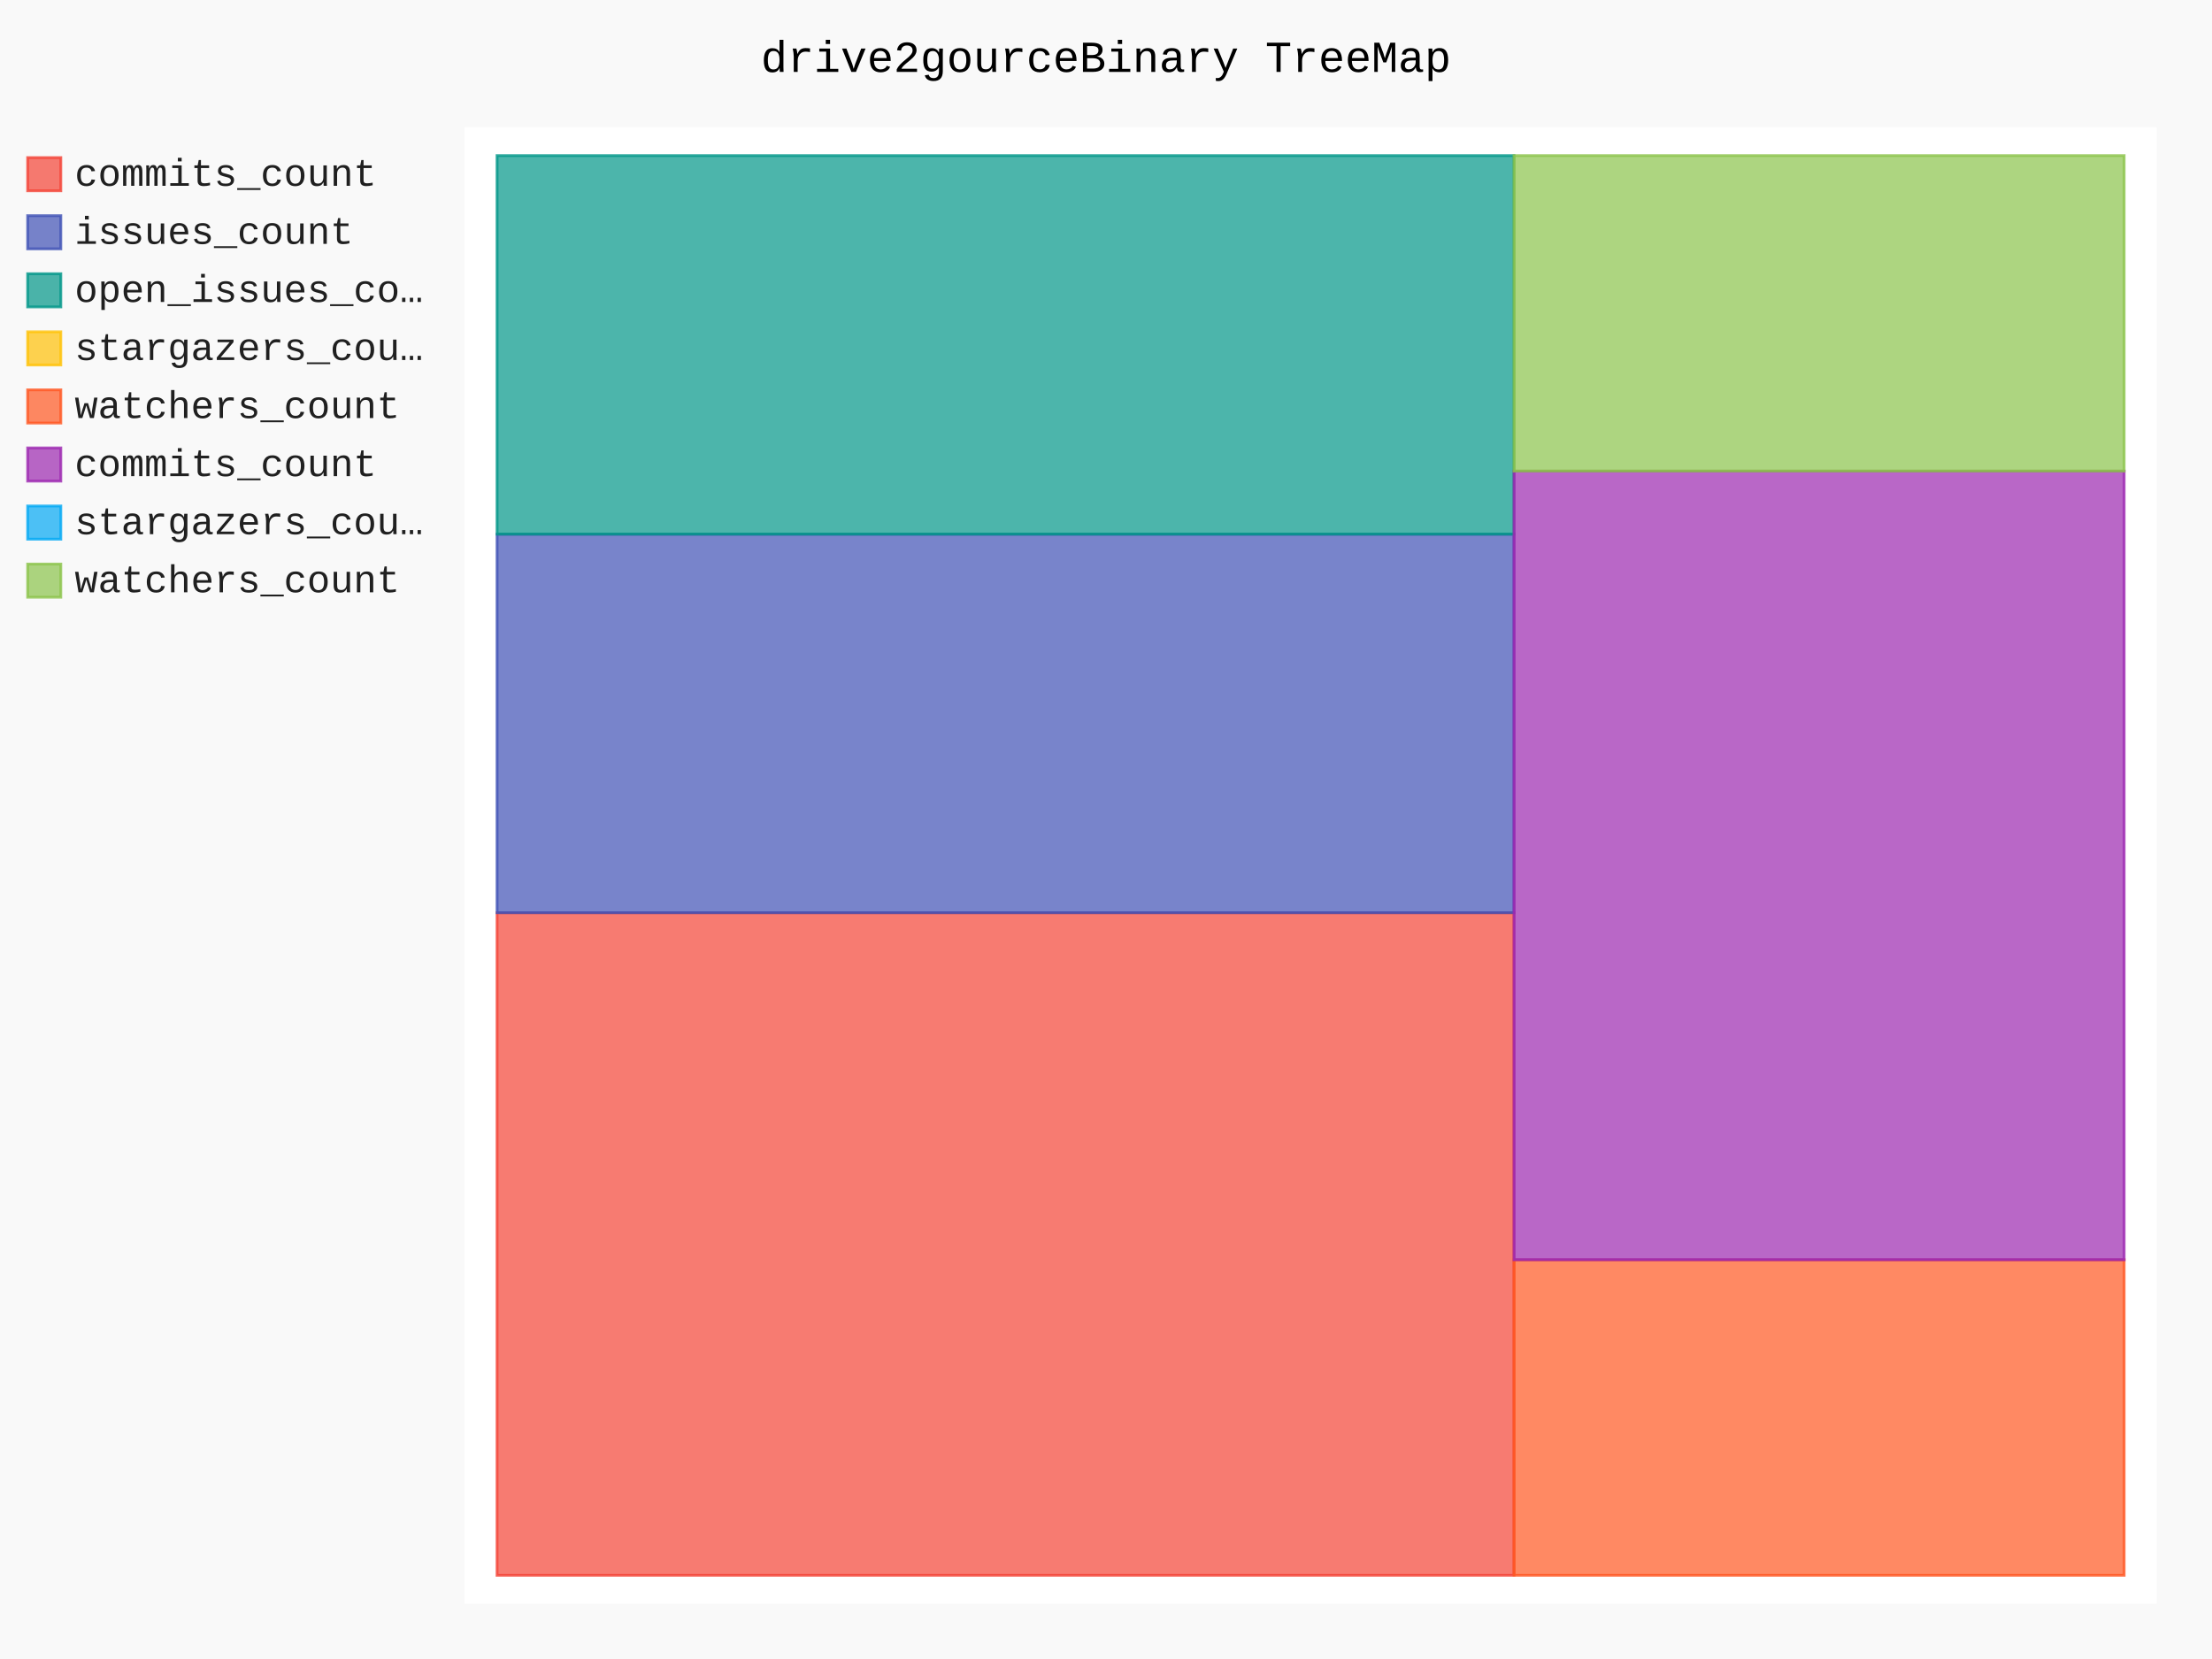
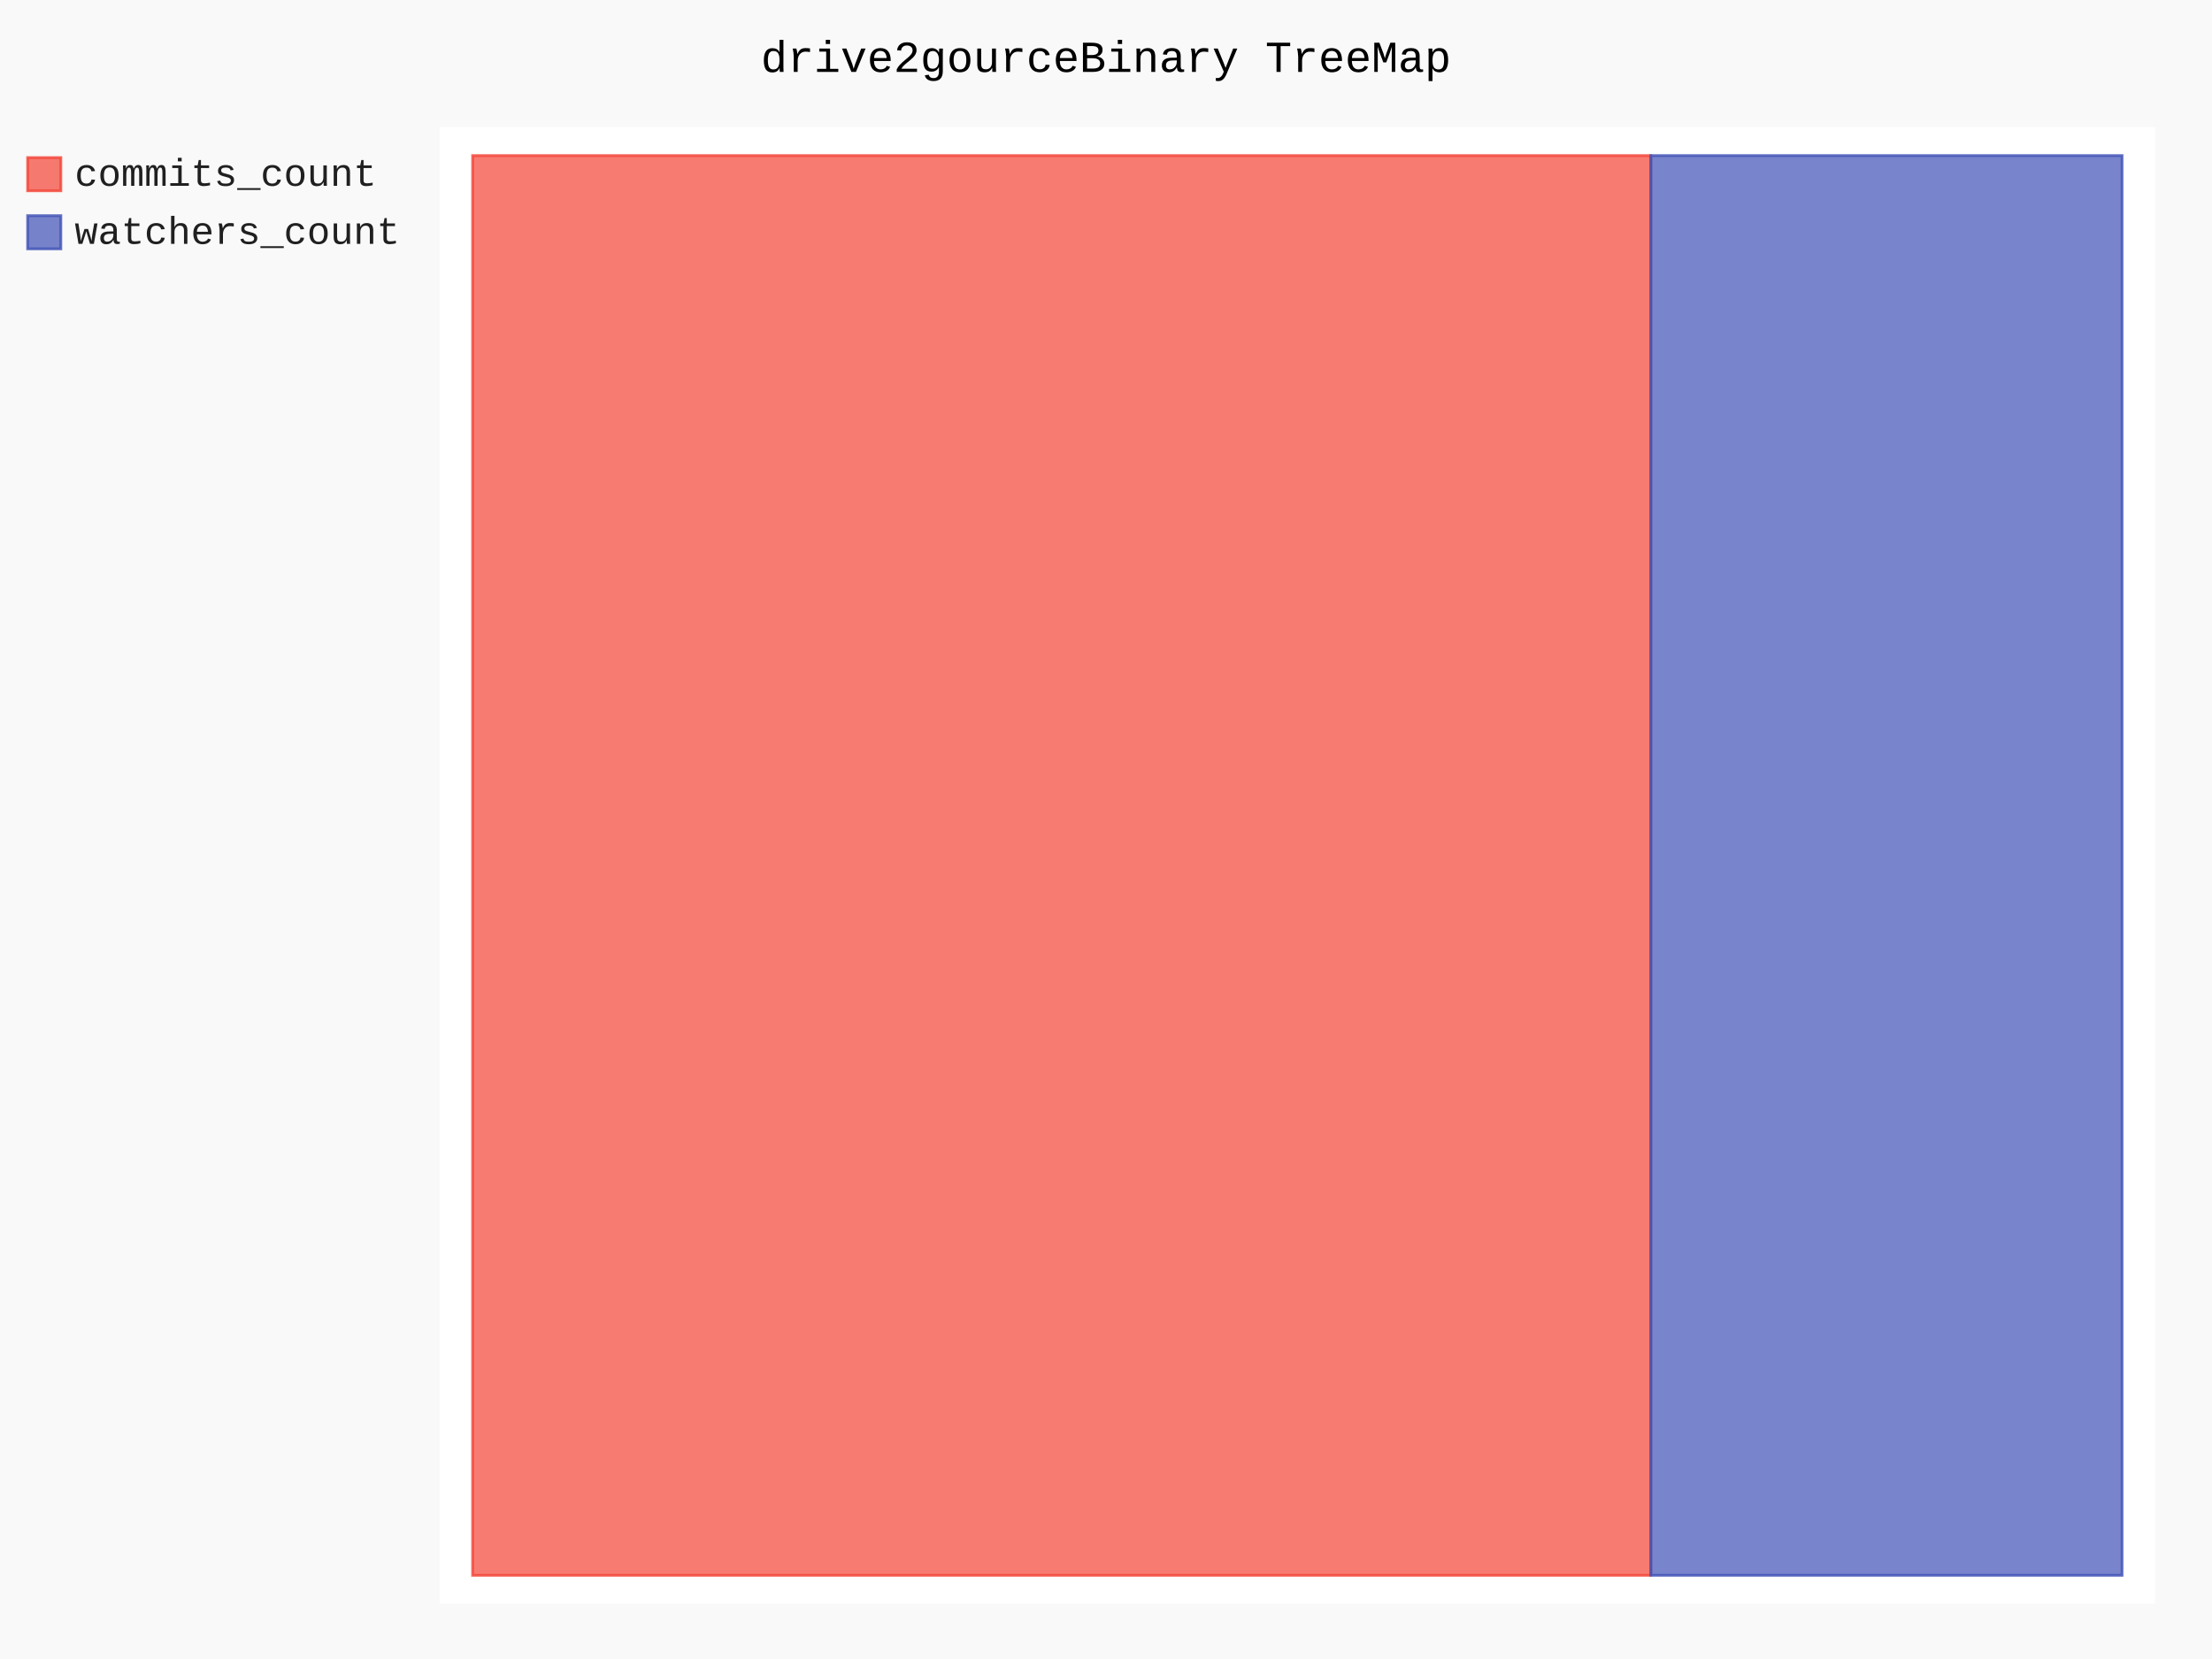
- <svg xmlns="http://www.w3.org/2000/svg" id="chart-81d5522b-9136-4372-a3d3-0214c6725b35" class="pygal-chart" viewBox="0 0 800 600">
+ <svg xmlns="http://www.w3.org/2000/svg" id="chart-fca717f4-05ee-455c-84ba-bda547ae142f" class="pygal-chart" viewBox="0 0 800 600">
  <defs>
-     <style type="text/css">#chart-81d5522b-9136-4372-a3d3-0214c6725b35{-webkit-user-select:none;-webkit-font-smoothing:antialiased;font-family:Consolas,"Liberation Mono",Menlo,Courier,monospace}#chart-81d5522b-9136-4372-a3d3-0214c6725b35 .title{font-family:Consolas,"Liberation Mono",Menlo,Courier,monospace;font-size:16px}#chart-81d5522b-9136-4372-a3d3-0214c6725b35 .legends .legend text{font-family:Consolas,"Liberation Mono",Menlo,Courier,monospace;font-size:14px}#chart-81d5522b-9136-4372-a3d3-0214c6725b35 .axis text{font-family:Consolas,"Liberation Mono",Menlo,Courier,monospace;font-size:10px}#chart-81d5522b-9136-4372-a3d3-0214c6725b35 .axis text.major{font-family:Consolas,"Liberation Mono",Menlo,Courier,monospace;font-size:10px}#chart-81d5522b-9136-4372-a3d3-0214c6725b35 .text-overlay text.value{font-family:Consolas,"Liberation Mono",Menlo,Courier,monospace;font-size:16px}#chart-81d5522b-9136-4372-a3d3-0214c6725b35 .text-overlay text.label{font-family:Consolas,"Liberation Mono",Menlo,Courier,monospace;font-size:10px}#chart-81d5522b-9136-4372-a3d3-0214c6725b35 .tooltip{font-family:Consolas,"Liberation Mono",Menlo,Courier,monospace;font-size:14px}#chart-81d5522b-9136-4372-a3d3-0214c6725b35 text.no_data{font-family:Consolas,"Liberation Mono",Menlo,Courier,monospace;font-size:64px}
- #chart-81d5522b-9136-4372-a3d3-0214c6725b35{background-color:rgba(249,249,249,1)}#chart-81d5522b-9136-4372-a3d3-0214c6725b35 path,#chart-81d5522b-9136-4372-a3d3-0214c6725b35 line,#chart-81d5522b-9136-4372-a3d3-0214c6725b35 rect,#chart-81d5522b-9136-4372-a3d3-0214c6725b35 circle{-webkit-transition:150ms;-moz-transition:150ms;transition:150ms}#chart-81d5522b-9136-4372-a3d3-0214c6725b35 .graph &gt; .background{fill:rgba(249,249,249,1)}#chart-81d5522b-9136-4372-a3d3-0214c6725b35 .plot &gt; .background{fill:rgba(255,255,255,1)}#chart-81d5522b-9136-4372-a3d3-0214c6725b35 .graph{fill:rgba(0,0,0,.87)}#chart-81d5522b-9136-4372-a3d3-0214c6725b35 text.no_data{fill:rgba(0,0,0,1)}#chart-81d5522b-9136-4372-a3d3-0214c6725b35 .title{fill:rgba(0,0,0,1)}#chart-81d5522b-9136-4372-a3d3-0214c6725b35 .legends .legend text{fill:rgba(0,0,0,.87)}#chart-81d5522b-9136-4372-a3d3-0214c6725b35 .legends .legend:hover text{fill:rgba(0,0,0,1)}#chart-81d5522b-9136-4372-a3d3-0214c6725b35 .axis .line{stroke:rgba(0,0,0,1)}#chart-81d5522b-9136-4372-a3d3-0214c6725b35 .axis .guide.line{stroke:rgba(0,0,0,.54)}#chart-81d5522b-9136-4372-a3d3-0214c6725b35 .axis .major.line{stroke:rgba(0,0,0,.87)}#chart-81d5522b-9136-4372-a3d3-0214c6725b35 .axis text.major{fill:rgba(0,0,0,1)}#chart-81d5522b-9136-4372-a3d3-0214c6725b35 .axis.y .guides:hover .guide.line,#chart-81d5522b-9136-4372-a3d3-0214c6725b35 .line-graph .axis.x .guides:hover .guide.line,#chart-81d5522b-9136-4372-a3d3-0214c6725b35 .stackedline-graph .axis.x .guides:hover .guide.line,#chart-81d5522b-9136-4372-a3d3-0214c6725b35 .xy-graph .axis.x .guides:hover .guide.line{stroke:rgba(0,0,0,1)}#chart-81d5522b-9136-4372-a3d3-0214c6725b35 .axis .guides:hover text{fill:rgba(0,0,0,1)}#chart-81d5522b-9136-4372-a3d3-0214c6725b35 .reactive{fill-opacity:.7;stroke-opacity:.8;stroke-width:1}#chart-81d5522b-9136-4372-a3d3-0214c6725b35 .ci{stroke:rgba(0,0,0,.87)}#chart-81d5522b-9136-4372-a3d3-0214c6725b35 .reactive.active,#chart-81d5522b-9136-4372-a3d3-0214c6725b35 .active .reactive{fill-opacity:.8;stroke-opacity:.9;stroke-width:4}#chart-81d5522b-9136-4372-a3d3-0214c6725b35 .ci .reactive.active{stroke-width:1.5}#chart-81d5522b-9136-4372-a3d3-0214c6725b35 .series text{fill:rgba(0,0,0,1)}#chart-81d5522b-9136-4372-a3d3-0214c6725b35 .tooltip rect{fill:rgba(255,255,255,1);stroke:rgba(0,0,0,1);-webkit-transition:opacity 150ms;-moz-transition:opacity 150ms;transition:opacity 150ms}#chart-81d5522b-9136-4372-a3d3-0214c6725b35 .tooltip .label{fill:rgba(0,0,0,.87)}#chart-81d5522b-9136-4372-a3d3-0214c6725b35 .tooltip .label{fill:rgba(0,0,0,.87)}#chart-81d5522b-9136-4372-a3d3-0214c6725b35 .tooltip .legend{font-size:.8em;fill:rgba(0,0,0,.54)}#chart-81d5522b-9136-4372-a3d3-0214c6725b35 .tooltip .x_label{font-size:.6em;fill:rgba(0,0,0,1)}#chart-81d5522b-9136-4372-a3d3-0214c6725b35 .tooltip .xlink{font-size:.5em;text-decoration:underline}#chart-81d5522b-9136-4372-a3d3-0214c6725b35 .tooltip .value{font-size:1.5em}#chart-81d5522b-9136-4372-a3d3-0214c6725b35 .bound{font-size:.5em}#chart-81d5522b-9136-4372-a3d3-0214c6725b35 .max-value{font-size:.75em;fill:rgba(0,0,0,.54)}#chart-81d5522b-9136-4372-a3d3-0214c6725b35 .map-element{fill:rgba(255,255,255,1);stroke:rgba(0,0,0,.54) !important}#chart-81d5522b-9136-4372-a3d3-0214c6725b35 .map-element .reactive{fill-opacity:inherit;stroke-opacity:inherit}#chart-81d5522b-9136-4372-a3d3-0214c6725b35 .color-0,#chart-81d5522b-9136-4372-a3d3-0214c6725b35 .color-0 a:visited{stroke:#F44336;fill:#F44336}#chart-81d5522b-9136-4372-a3d3-0214c6725b35 .color-1,#chart-81d5522b-9136-4372-a3d3-0214c6725b35 .color-1 a:visited{stroke:#3F51B5;fill:#3F51B5}#chart-81d5522b-9136-4372-a3d3-0214c6725b35 .color-2,#chart-81d5522b-9136-4372-a3d3-0214c6725b35 .color-2 a:visited{stroke:#009688;fill:#009688}#chart-81d5522b-9136-4372-a3d3-0214c6725b35 .color-3,#chart-81d5522b-9136-4372-a3d3-0214c6725b35 .color-3 a:visited{stroke:#FFC107;fill:#FFC107}#chart-81d5522b-9136-4372-a3d3-0214c6725b35 .color-4,#chart-81d5522b-9136-4372-a3d3-0214c6725b35 .color-4 a:visited{stroke:#FF5722;fill:#FF5722}#chart-81d5522b-9136-4372-a3d3-0214c6725b35 .color-5,#chart-81d5522b-9136-4372-a3d3-0214c6725b35 .color-5 a:visited{stroke:#9C27B0;fill:#9C27B0}#chart-81d5522b-9136-4372-a3d3-0214c6725b35 .color-6,#chart-81d5522b-9136-4372-a3d3-0214c6725b35 .color-6 a:visited{stroke:#03A9F4;fill:#03A9F4}#chart-81d5522b-9136-4372-a3d3-0214c6725b35 .color-7,#chart-81d5522b-9136-4372-a3d3-0214c6725b35 .color-7 a:visited{stroke:#8BC34A;fill:#8BC34A}#chart-81d5522b-9136-4372-a3d3-0214c6725b35 .text-overlay .color-0 text{fill:black}#chart-81d5522b-9136-4372-a3d3-0214c6725b35 .text-overlay .color-1 text{fill:black}#chart-81d5522b-9136-4372-a3d3-0214c6725b35 .text-overlay .color-2 text{fill:black}#chart-81d5522b-9136-4372-a3d3-0214c6725b35 .text-overlay .color-3 text{fill:black}#chart-81d5522b-9136-4372-a3d3-0214c6725b35 .text-overlay .color-4 text{fill:black}#chart-81d5522b-9136-4372-a3d3-0214c6725b35 .text-overlay .color-5 text{fill:black}#chart-81d5522b-9136-4372-a3d3-0214c6725b35 .text-overlay .color-6 text{fill:black}#chart-81d5522b-9136-4372-a3d3-0214c6725b35 .text-overlay .color-7 text{fill:black}
- #chart-81d5522b-9136-4372-a3d3-0214c6725b35 text.no_data{text-anchor:middle}#chart-81d5522b-9136-4372-a3d3-0214c6725b35 .guide.line{fill:none}#chart-81d5522b-9136-4372-a3d3-0214c6725b35 .centered{text-anchor:middle}#chart-81d5522b-9136-4372-a3d3-0214c6725b35 .title{text-anchor:middle}#chart-81d5522b-9136-4372-a3d3-0214c6725b35 .legends .legend text{fill-opacity:1}#chart-81d5522b-9136-4372-a3d3-0214c6725b35 .axis.x text{text-anchor:middle}#chart-81d5522b-9136-4372-a3d3-0214c6725b35 .axis.x:not(.web) text[transform]{text-anchor:start}#chart-81d5522b-9136-4372-a3d3-0214c6725b35 .axis.x:not(.web) text[transform].backwards{text-anchor:end}#chart-81d5522b-9136-4372-a3d3-0214c6725b35 .axis.y text{text-anchor:end}#chart-81d5522b-9136-4372-a3d3-0214c6725b35 .axis.y text[transform].backwards{text-anchor:start}#chart-81d5522b-9136-4372-a3d3-0214c6725b35 .axis.y2 text{text-anchor:start}#chart-81d5522b-9136-4372-a3d3-0214c6725b35 .axis.y2 text[transform].backwards{text-anchor:end}#chart-81d5522b-9136-4372-a3d3-0214c6725b35 .axis .guide.line{stroke-dasharray:4,4;stroke:black}#chart-81d5522b-9136-4372-a3d3-0214c6725b35 .axis .major.guide.line{stroke-dasharray:6,6;stroke:black}#chart-81d5522b-9136-4372-a3d3-0214c6725b35 .horizontal .axis.y .guide.line,#chart-81d5522b-9136-4372-a3d3-0214c6725b35 .horizontal .axis.y2 .guide.line,#chart-81d5522b-9136-4372-a3d3-0214c6725b35 .vertical .axis.x .guide.line{opacity:0}#chart-81d5522b-9136-4372-a3d3-0214c6725b35 .horizontal .axis.always_show .guide.line,#chart-81d5522b-9136-4372-a3d3-0214c6725b35 .vertical .axis.always_show .guide.line{opacity:1 !important}#chart-81d5522b-9136-4372-a3d3-0214c6725b35 .axis.y .guides:hover .guide.line,#chart-81d5522b-9136-4372-a3d3-0214c6725b35 .axis.y2 .guides:hover .guide.line,#chart-81d5522b-9136-4372-a3d3-0214c6725b35 .axis.x .guides:hover .guide.line{opacity:1}#chart-81d5522b-9136-4372-a3d3-0214c6725b35 .axis .guides:hover text{opacity:1}#chart-81d5522b-9136-4372-a3d3-0214c6725b35 .nofill{fill:none}#chart-81d5522b-9136-4372-a3d3-0214c6725b35 .subtle-fill{fill-opacity:.2}#chart-81d5522b-9136-4372-a3d3-0214c6725b35 .dot{stroke-width:1px;fill-opacity:1;stroke-opacity:1}#chart-81d5522b-9136-4372-a3d3-0214c6725b35 .dot.active{stroke-width:5px}#chart-81d5522b-9136-4372-a3d3-0214c6725b35 .dot.negative{fill:transparent}#chart-81d5522b-9136-4372-a3d3-0214c6725b35 text,#chart-81d5522b-9136-4372-a3d3-0214c6725b35 tspan{stroke:none !important}#chart-81d5522b-9136-4372-a3d3-0214c6725b35 .series text.active{opacity:1}#chart-81d5522b-9136-4372-a3d3-0214c6725b35 .tooltip rect{fill-opacity:.95;stroke-width:.5}#chart-81d5522b-9136-4372-a3d3-0214c6725b35 .tooltip text{fill-opacity:1}#chart-81d5522b-9136-4372-a3d3-0214c6725b35 .showable{visibility:hidden}#chart-81d5522b-9136-4372-a3d3-0214c6725b35 .showable.shown{visibility:visible}#chart-81d5522b-9136-4372-a3d3-0214c6725b35 .gauge-background{fill:rgba(229,229,229,1);stroke:none}#chart-81d5522b-9136-4372-a3d3-0214c6725b35 .bg-lines{stroke:rgba(249,249,249,1);stroke-width:2px}</style>
+     <style type="text/css">#chart-fca717f4-05ee-455c-84ba-bda547ae142f{-webkit-user-select:none;-webkit-font-smoothing:antialiased;font-family:Consolas,"Liberation Mono",Menlo,Courier,monospace}#chart-fca717f4-05ee-455c-84ba-bda547ae142f .title{font-family:Consolas,"Liberation Mono",Menlo,Courier,monospace;font-size:16px}#chart-fca717f4-05ee-455c-84ba-bda547ae142f .legends .legend text{font-family:Consolas,"Liberation Mono",Menlo,Courier,monospace;font-size:14px}#chart-fca717f4-05ee-455c-84ba-bda547ae142f .axis text{font-family:Consolas,"Liberation Mono",Menlo,Courier,monospace;font-size:10px}#chart-fca717f4-05ee-455c-84ba-bda547ae142f .axis text.major{font-family:Consolas,"Liberation Mono",Menlo,Courier,monospace;font-size:10px}#chart-fca717f4-05ee-455c-84ba-bda547ae142f .text-overlay text.value{font-family:Consolas,"Liberation Mono",Menlo,Courier,monospace;font-size:16px}#chart-fca717f4-05ee-455c-84ba-bda547ae142f .text-overlay text.label{font-family:Consolas,"Liberation Mono",Menlo,Courier,monospace;font-size:10px}#chart-fca717f4-05ee-455c-84ba-bda547ae142f .tooltip{font-family:Consolas,"Liberation Mono",Menlo,Courier,monospace;font-size:14px}#chart-fca717f4-05ee-455c-84ba-bda547ae142f text.no_data{font-family:Consolas,"Liberation Mono",Menlo,Courier,monospace;font-size:64px}
+ #chart-fca717f4-05ee-455c-84ba-bda547ae142f{background-color:rgba(249,249,249,1)}#chart-fca717f4-05ee-455c-84ba-bda547ae142f path,#chart-fca717f4-05ee-455c-84ba-bda547ae142f line,#chart-fca717f4-05ee-455c-84ba-bda547ae142f rect,#chart-fca717f4-05ee-455c-84ba-bda547ae142f circle{-webkit-transition:150ms;-moz-transition:150ms;transition:150ms}#chart-fca717f4-05ee-455c-84ba-bda547ae142f .graph &gt; .background{fill:rgba(249,249,249,1)}#chart-fca717f4-05ee-455c-84ba-bda547ae142f .plot &gt; .background{fill:rgba(255,255,255,1)}#chart-fca717f4-05ee-455c-84ba-bda547ae142f .graph{fill:rgba(0,0,0,.87)}#chart-fca717f4-05ee-455c-84ba-bda547ae142f text.no_data{fill:rgba(0,0,0,1)}#chart-fca717f4-05ee-455c-84ba-bda547ae142f .title{fill:rgba(0,0,0,1)}#chart-fca717f4-05ee-455c-84ba-bda547ae142f .legends .legend text{fill:rgba(0,0,0,.87)}#chart-fca717f4-05ee-455c-84ba-bda547ae142f .legends .legend:hover text{fill:rgba(0,0,0,1)}#chart-fca717f4-05ee-455c-84ba-bda547ae142f .axis .line{stroke:rgba(0,0,0,1)}#chart-fca717f4-05ee-455c-84ba-bda547ae142f .axis .guide.line{stroke:rgba(0,0,0,.54)}#chart-fca717f4-05ee-455c-84ba-bda547ae142f .axis .major.line{stroke:rgba(0,0,0,.87)}#chart-fca717f4-05ee-455c-84ba-bda547ae142f .axis text.major{fill:rgba(0,0,0,1)}#chart-fca717f4-05ee-455c-84ba-bda547ae142f .axis.y .guides:hover .guide.line,#chart-fca717f4-05ee-455c-84ba-bda547ae142f .line-graph .axis.x .guides:hover .guide.line,#chart-fca717f4-05ee-455c-84ba-bda547ae142f .stackedline-graph .axis.x .guides:hover .guide.line,#chart-fca717f4-05ee-455c-84ba-bda547ae142f .xy-graph .axis.x .guides:hover .guide.line{stroke:rgba(0,0,0,1)}#chart-fca717f4-05ee-455c-84ba-bda547ae142f .axis .guides:hover text{fill:rgba(0,0,0,1)}#chart-fca717f4-05ee-455c-84ba-bda547ae142f .reactive{fill-opacity:.7;stroke-opacity:.8;stroke-width:1}#chart-fca717f4-05ee-455c-84ba-bda547ae142f .ci{stroke:rgba(0,0,0,.87)}#chart-fca717f4-05ee-455c-84ba-bda547ae142f .reactive.active,#chart-fca717f4-05ee-455c-84ba-bda547ae142f .active .reactive{fill-opacity:.8;stroke-opacity:.9;stroke-width:4}#chart-fca717f4-05ee-455c-84ba-bda547ae142f .ci .reactive.active{stroke-width:1.5}#chart-fca717f4-05ee-455c-84ba-bda547ae142f .series text{fill:rgba(0,0,0,1)}#chart-fca717f4-05ee-455c-84ba-bda547ae142f .tooltip rect{fill:rgba(255,255,255,1);stroke:rgba(0,0,0,1);-webkit-transition:opacity 150ms;-moz-transition:opacity 150ms;transition:opacity 150ms}#chart-fca717f4-05ee-455c-84ba-bda547ae142f .tooltip .label{fill:rgba(0,0,0,.87)}#chart-fca717f4-05ee-455c-84ba-bda547ae142f .tooltip .label{fill:rgba(0,0,0,.87)}#chart-fca717f4-05ee-455c-84ba-bda547ae142f .tooltip .legend{font-size:.8em;fill:rgba(0,0,0,.54)}#chart-fca717f4-05ee-455c-84ba-bda547ae142f .tooltip .x_label{font-size:.6em;fill:rgba(0,0,0,1)}#chart-fca717f4-05ee-455c-84ba-bda547ae142f .tooltip .xlink{font-size:.5em;text-decoration:underline}#chart-fca717f4-05ee-455c-84ba-bda547ae142f .tooltip .value{font-size:1.5em}#chart-fca717f4-05ee-455c-84ba-bda547ae142f .bound{font-size:.5em}#chart-fca717f4-05ee-455c-84ba-bda547ae142f .max-value{font-size:.75em;fill:rgba(0,0,0,.54)}#chart-fca717f4-05ee-455c-84ba-bda547ae142f .map-element{fill:rgba(255,255,255,1);stroke:rgba(0,0,0,.54) !important}#chart-fca717f4-05ee-455c-84ba-bda547ae142f .map-element .reactive{fill-opacity:inherit;stroke-opacity:inherit}#chart-fca717f4-05ee-455c-84ba-bda547ae142f .color-0,#chart-fca717f4-05ee-455c-84ba-bda547ae142f .color-0 a:visited{stroke:#F44336;fill:#F44336}#chart-fca717f4-05ee-455c-84ba-bda547ae142f .color-1,#chart-fca717f4-05ee-455c-84ba-bda547ae142f .color-1 a:visited{stroke:#3F51B5;fill:#3F51B5}#chart-fca717f4-05ee-455c-84ba-bda547ae142f .text-overlay .color-0 text{fill:black}#chart-fca717f4-05ee-455c-84ba-bda547ae142f .text-overlay .color-1 text{fill:black}
+ #chart-fca717f4-05ee-455c-84ba-bda547ae142f text.no_data{text-anchor:middle}#chart-fca717f4-05ee-455c-84ba-bda547ae142f .guide.line{fill:none}#chart-fca717f4-05ee-455c-84ba-bda547ae142f .centered{text-anchor:middle}#chart-fca717f4-05ee-455c-84ba-bda547ae142f .title{text-anchor:middle}#chart-fca717f4-05ee-455c-84ba-bda547ae142f .legends .legend text{fill-opacity:1}#chart-fca717f4-05ee-455c-84ba-bda547ae142f .axis.x text{text-anchor:middle}#chart-fca717f4-05ee-455c-84ba-bda547ae142f .axis.x:not(.web) text[transform]{text-anchor:start}#chart-fca717f4-05ee-455c-84ba-bda547ae142f .axis.x:not(.web) text[transform].backwards{text-anchor:end}#chart-fca717f4-05ee-455c-84ba-bda547ae142f .axis.y text{text-anchor:end}#chart-fca717f4-05ee-455c-84ba-bda547ae142f .axis.y text[transform].backwards{text-anchor:start}#chart-fca717f4-05ee-455c-84ba-bda547ae142f .axis.y2 text{text-anchor:start}#chart-fca717f4-05ee-455c-84ba-bda547ae142f .axis.y2 text[transform].backwards{text-anchor:end}#chart-fca717f4-05ee-455c-84ba-bda547ae142f .axis .guide.line{stroke-dasharray:4,4;stroke:black}#chart-fca717f4-05ee-455c-84ba-bda547ae142f .axis .major.guide.line{stroke-dasharray:6,6;stroke:black}#chart-fca717f4-05ee-455c-84ba-bda547ae142f .horizontal .axis.y .guide.line,#chart-fca717f4-05ee-455c-84ba-bda547ae142f .horizontal .axis.y2 .guide.line,#chart-fca717f4-05ee-455c-84ba-bda547ae142f .vertical .axis.x .guide.line{opacity:0}#chart-fca717f4-05ee-455c-84ba-bda547ae142f .horizontal .axis.always_show .guide.line,#chart-fca717f4-05ee-455c-84ba-bda547ae142f .vertical .axis.always_show .guide.line{opacity:1 !important}#chart-fca717f4-05ee-455c-84ba-bda547ae142f .axis.y .guides:hover .guide.line,#chart-fca717f4-05ee-455c-84ba-bda547ae142f .axis.y2 .guides:hover .guide.line,#chart-fca717f4-05ee-455c-84ba-bda547ae142f .axis.x .guides:hover .guide.line{opacity:1}#chart-fca717f4-05ee-455c-84ba-bda547ae142f .axis .guides:hover text{opacity:1}#chart-fca717f4-05ee-455c-84ba-bda547ae142f .nofill{fill:none}#chart-fca717f4-05ee-455c-84ba-bda547ae142f .subtle-fill{fill-opacity:.2}#chart-fca717f4-05ee-455c-84ba-bda547ae142f .dot{stroke-width:1px;fill-opacity:1;stroke-opacity:1}#chart-fca717f4-05ee-455c-84ba-bda547ae142f .dot.active{stroke-width:5px}#chart-fca717f4-05ee-455c-84ba-bda547ae142f .dot.negative{fill:transparent}#chart-fca717f4-05ee-455c-84ba-bda547ae142f text,#chart-fca717f4-05ee-455c-84ba-bda547ae142f tspan{stroke:none !important}#chart-fca717f4-05ee-455c-84ba-bda547ae142f .series text.active{opacity:1}#chart-fca717f4-05ee-455c-84ba-bda547ae142f .tooltip rect{fill-opacity:.95;stroke-width:.5}#chart-fca717f4-05ee-455c-84ba-bda547ae142f .tooltip text{fill-opacity:1}#chart-fca717f4-05ee-455c-84ba-bda547ae142f .showable{visibility:hidden}#chart-fca717f4-05ee-455c-84ba-bda547ae142f .showable.shown{visibility:visible}#chart-fca717f4-05ee-455c-84ba-bda547ae142f .gauge-background{fill:rgba(229,229,229,1);stroke:none}#chart-fca717f4-05ee-455c-84ba-bda547ae142f .bg-lines{stroke:rgba(249,249,249,1);stroke-width:2px}</style>
  </defs>
  <g class="graph treemap-graph vertical">
    <rect x="0" y="0" width="800" height="600" class="background" />
-     <g transform="translate(168, 46)" class="plot">
-       <rect x="0" y="0" width="612.0" height="534" class="background" />
+     <g transform="translate(159, 46)" class="plot">
+       <rect x="0" y="0" width="620.4" height="534" class="background" />
      <g class="series serie-0 color-0">
        <g class="rects">
          <g class="rect">
-             <rect x="11.769" y="284.115" width="367.788" height="239.615" class="rect reactive tooltip-trigger" />
+             <rect x="11.931" y="10.269" width="426.099" height="513.462" class="rect reactive tooltip-trigger" />
          </g>
        </g>
      </g>
      <g class="series serie-1 color-1">
        <g class="rects">
          <g class="rect">
-             <rect x="11.769" y="147.192" width="367.788" height="136.923" class="rect reactive tooltip-trigger" />
-           </g>
-         </g>
-       </g>
-       <g class="series serie-2 color-2">
-         <g class="rects">
-           <g class="rect">
-             <rect x="11.769" y="10.269" width="367.788" height="136.923" class="rect reactive tooltip-trigger" />
-           </g>
-         </g>
-       </g>
-       <g class="series serie-4 color-4">
-         <g class="rects">
-           <g class="rect">
-             <rect x="379.558" y="409.628" width="220.673" height="114.103" class="rect reactive tooltip-trigger" />
-           </g>
-         </g>
-       </g>
-       <g class="series serie-5 color-5">
-         <g class="rects">
-           <g class="rect">
-             <rect x="379.558" y="124.372" width="220.673" height="285.256" class="rect reactive tooltip-trigger" />
-           </g>
-         </g>
-       </g>
-       <g class="series serie-7 color-7">
-         <g class="rects">
-           <g class="rect">
-             <rect x="379.558" y="10.269" width="220.673" height="114.103" class="rect reactive tooltip-trigger" />
+             <rect x="438.03" y="10.269" width="170.44" height="513.462" class="rect reactive tooltip-trigger" />
          </g>
        </g>
      </g>
    </g>
    <g class="titles">
      <text x="400.0" y="26" class="title plot_title">drive2gourceBinary TreeMap</text>
    </g>
-     <g transform="translate(168, 46)" class="plot overlay">
+     <g transform="translate(159, 46)" class="plot overlay">
      <g class="series serie-0 color-0" />
      <g class="series serie-1 color-1" />
-       <g class="series serie-2 color-2" />
-       <g class="series serie-4 color-4" />
-       <g class="series serie-5 color-5" />
-       <g class="series serie-7 color-7" />
    </g>
-     <g transform="translate(168, 46)" class="plot text-overlay">
+     <g transform="translate(159, 46)" class="plot text-overlay">
      <g class="series serie-0 color-0" />
      <g class="series serie-1 color-1" />
-       <g class="series serie-2 color-2" />
-       <g class="series serie-4 color-4" />
-       <g class="series serie-5 color-5" />
-       <g class="series serie-7 color-7" />
    </g>
-     <g transform="translate(168, 46)" class="plot tooltip-overlay">
+     <g transform="translate(159, 46)" class="plot tooltip-overlay">
      <g transform="translate(0 0)" style="opacity: 0" class="tooltip">
        <rect rx="0" ry="0" width="0" height="0" class="tooltip-box" />
        <g class="text" />
      </g>
    </g>
    <g transform="translate(10, 56)" class="legends">
      <g id="activate-serie-0" class="legend reactive activate-serie">
        <rect x="0.0" y="1.0" width="12" height="12" class="color-0 reactive" />
        <text x="17.0" y="11.2">commits_count</text>
      </g>
      <g id="activate-serie-1" class="legend reactive activate-serie">
        <rect x="0.0" y="22.0" width="12" height="12" class="color-1 reactive" />
-         <text x="17.0" y="32.2">issues_count</text>
-       </g>
-       <g id="activate-serie-2" class="legend reactive activate-serie">
-         <rect x="0.0" y="43.0" width="12" height="12" class="color-2 reactive" />
-         <text x="17.0" y="53.2">open_issues_co…</text>
-       </g>
-       <g id="activate-serie-3" class="legend reactive activate-serie">
-         <rect x="0.0" y="64.0" width="12" height="12" class="color-3 reactive" />
-         <text x="17.0" y="74.2">stargazers_cou…</text>
-       </g>
-       <g id="activate-serie-4" class="legend reactive activate-serie">
-         <rect x="0.0" y="85.0" width="12" height="12" class="color-4 reactive" />
-         <text x="17.0" y="95.2">watchers_count</text>
-       </g>
-       <g id="activate-serie-5" class="legend reactive activate-serie">
-         <rect x="0.0" y="106.0" width="12" height="12" class="color-5 reactive" />
-         <text x="17.0" y="116.2">commits_count</text>
-       </g>
-       <g id="activate-serie-6" class="legend reactive activate-serie">
-         <rect x="0.0" y="127.0" width="12" height="12" class="color-6 reactive" />
-         <text x="17.0" y="137.2">stargazers_cou…</text>
-       </g>
-       <g id="activate-serie-7" class="legend reactive activate-serie">
-         <rect x="0.0" y="148.0" width="12" height="12" class="color-7 reactive" />
-         <text x="17.0" y="158.2">watchers_count</text>
+         <text x="17.0" y="32.2">watchers_count</text>
      </g>
    </g>
    <g transform="translate(790, 56)" class="legends" />
  </g>
</svg>
